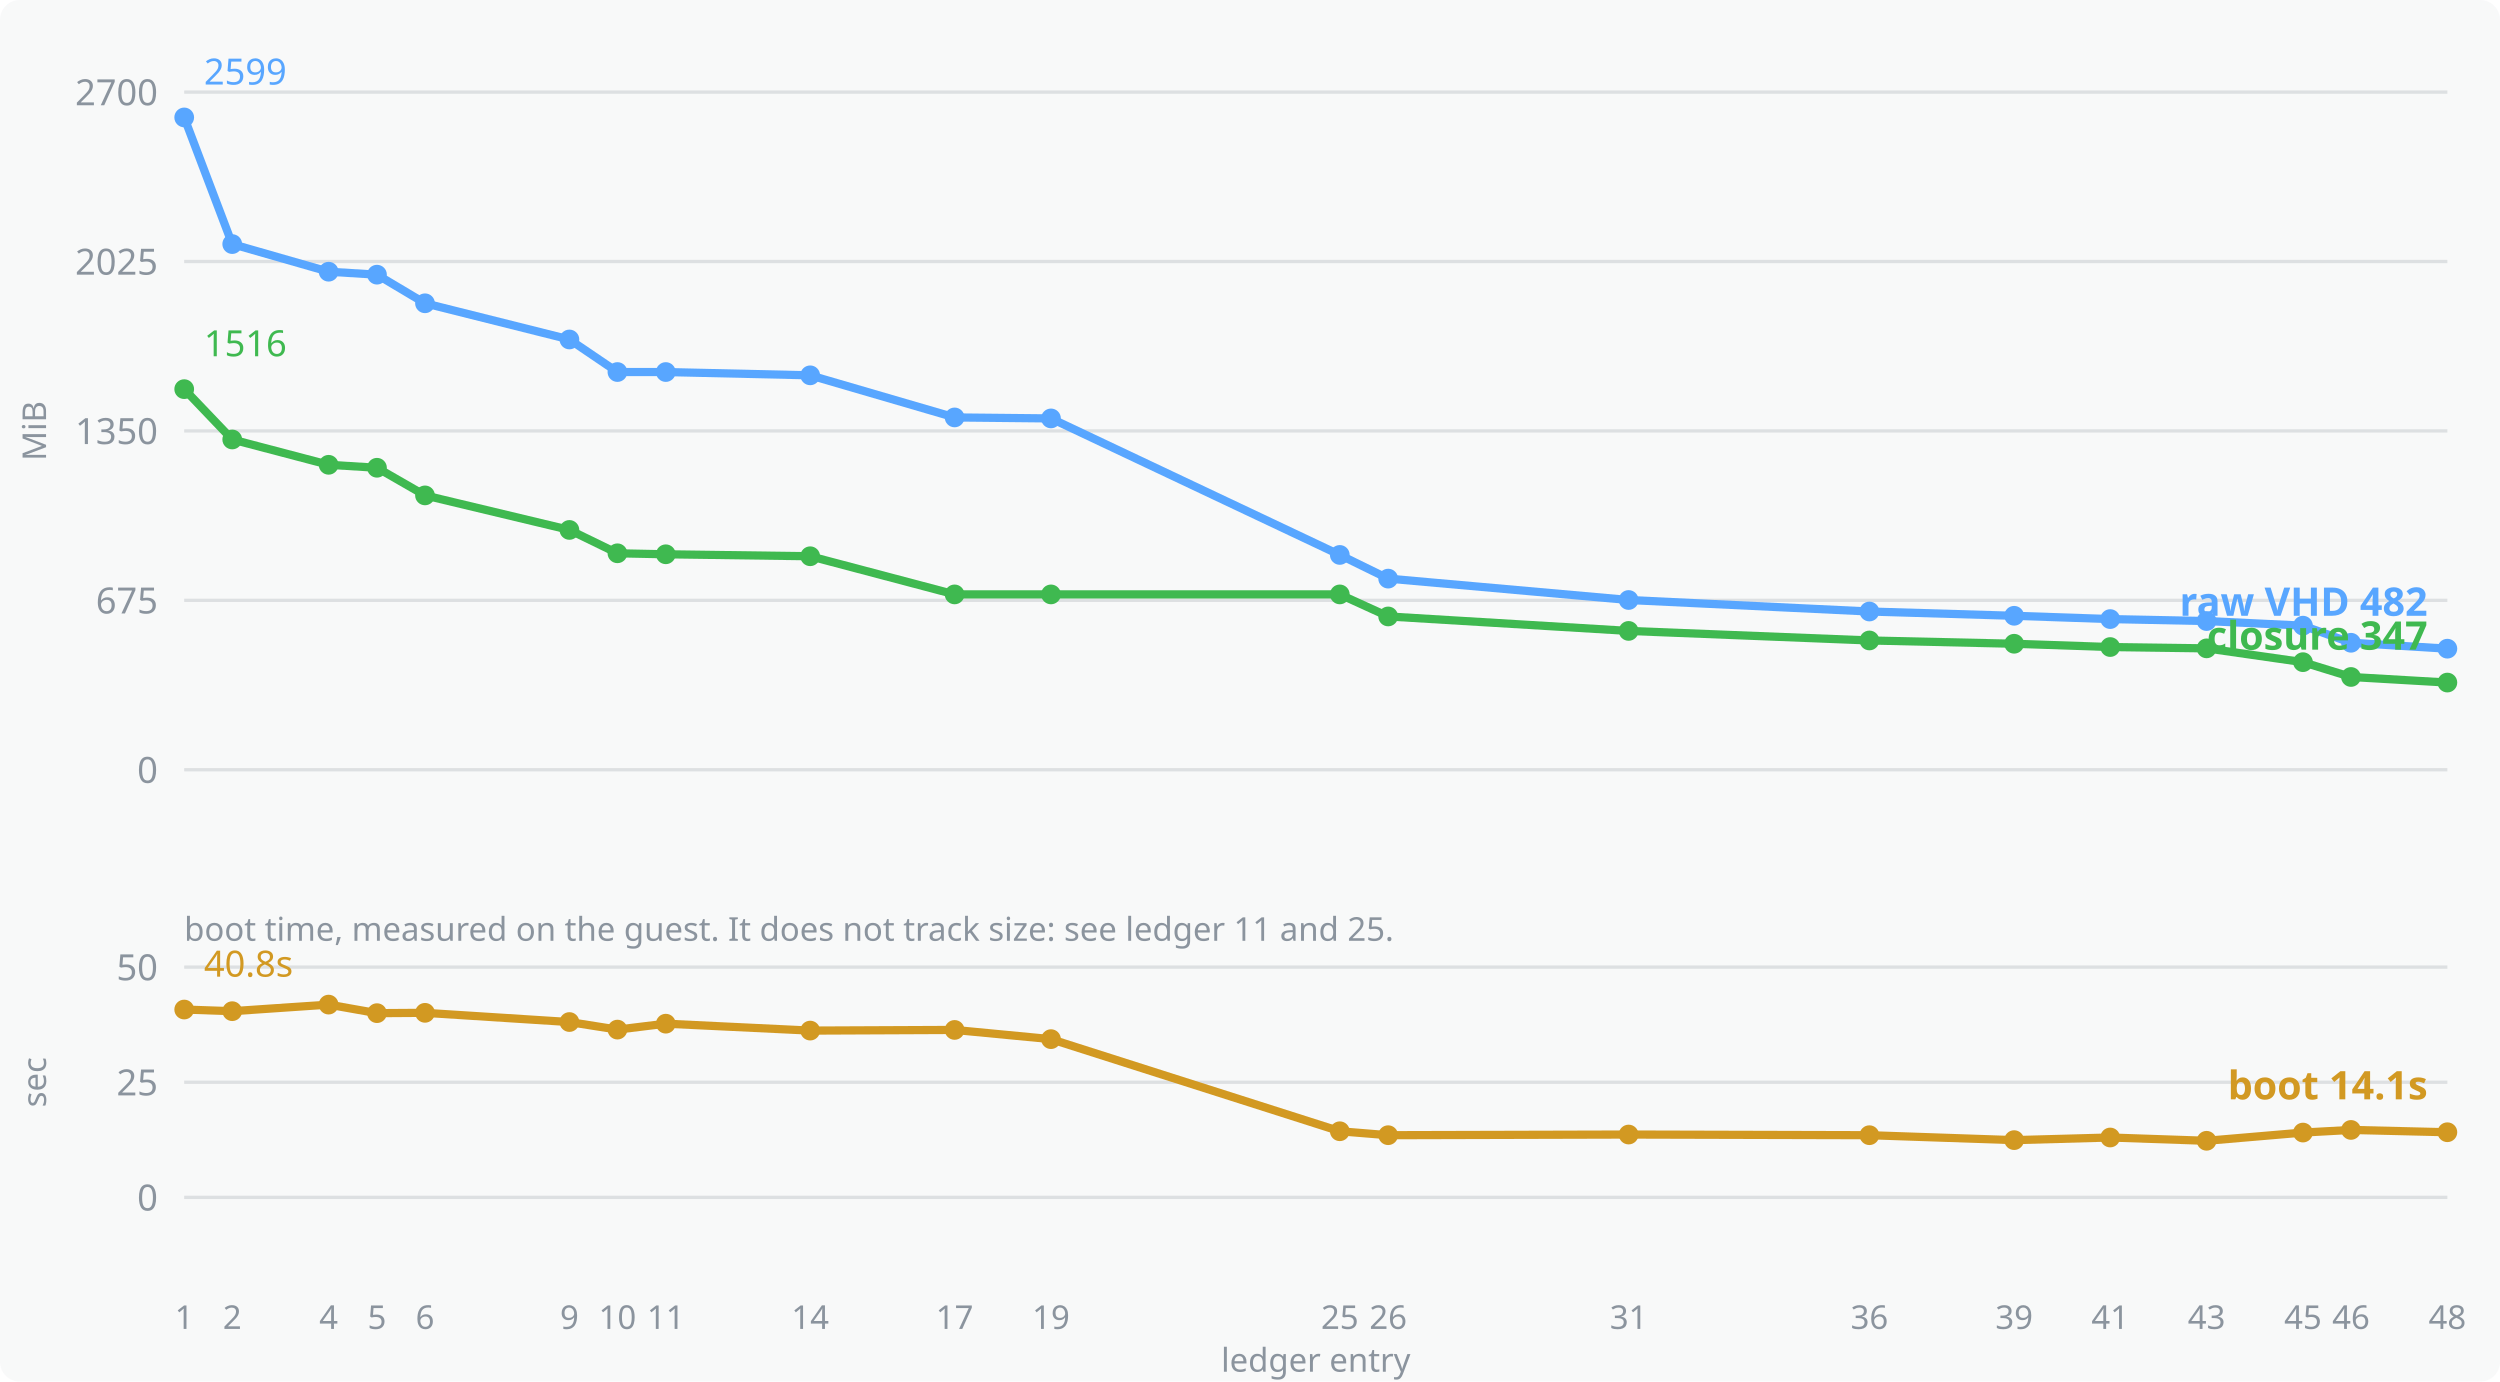
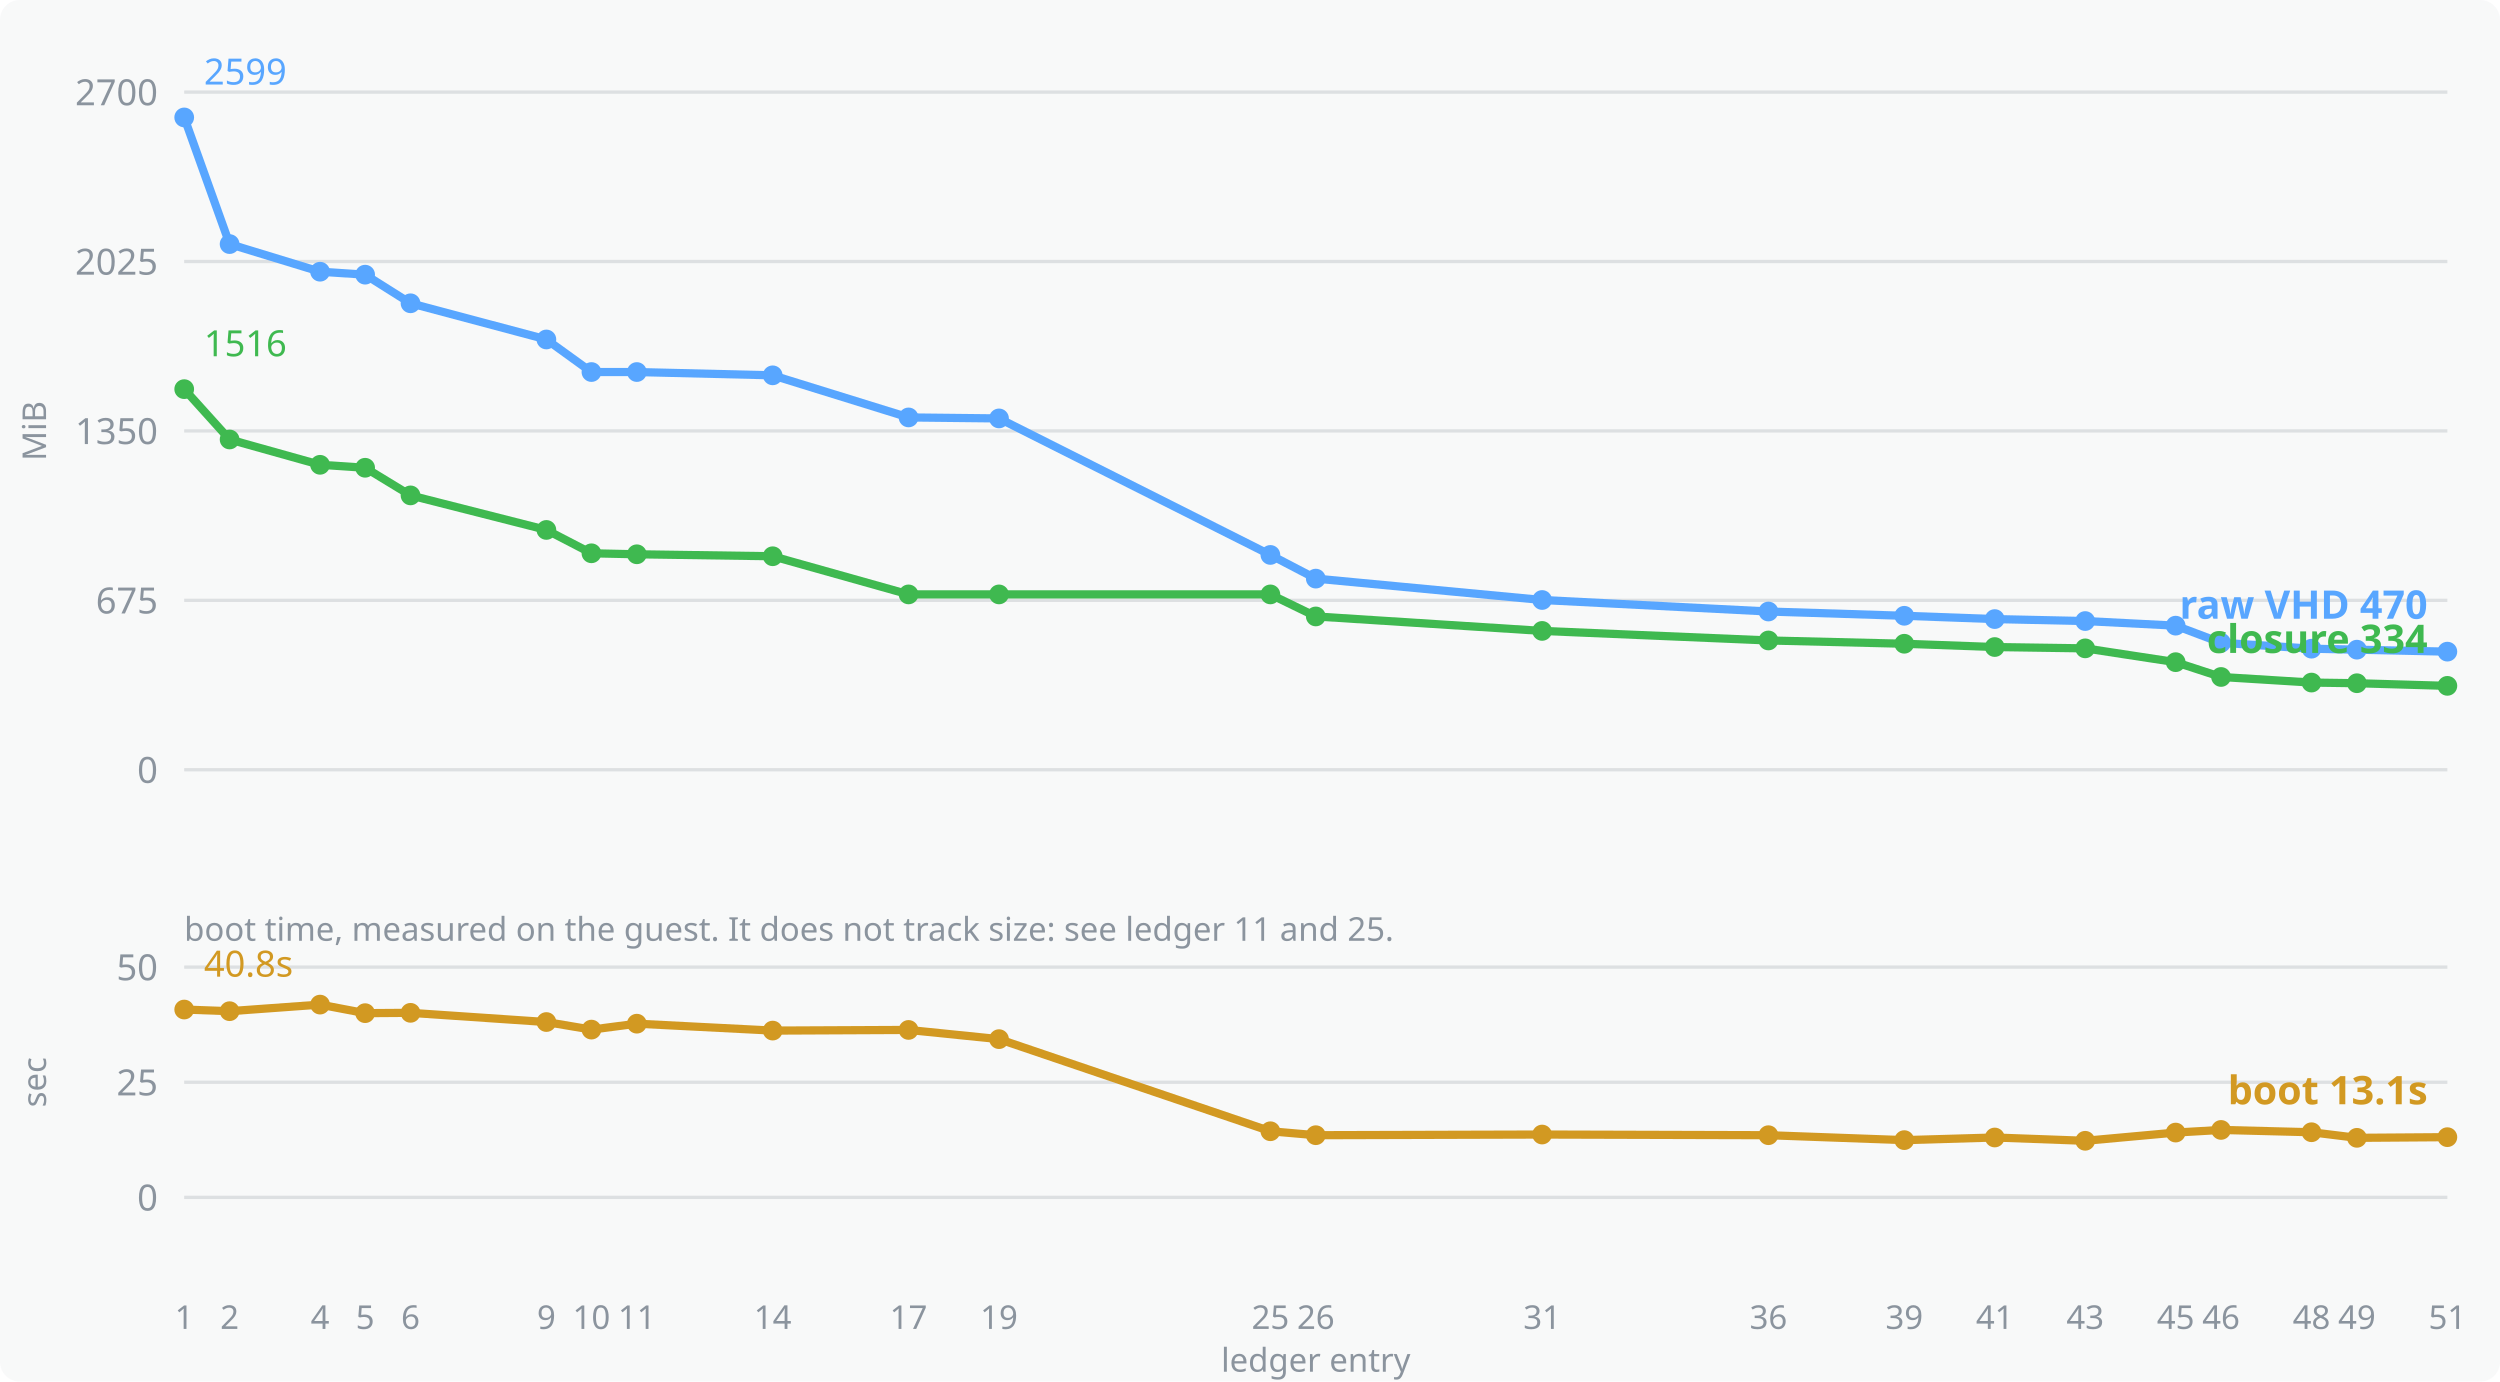
<svg xmlns="http://www.w3.org/2000/svg" viewBox="0 0 760 420" width="760" height="420" font-family="ui-sans-serif,system-ui,sans-serif">
  <rect width="760" height="420" fill="#8b949e" opacity="0.06" rx="6" />
  <line x1="56" y1="234.0" x2="744" y2="234.0" stroke="#8b949e40" stroke-width="1" />
  <text x="48" y="238.0" fill="#8b949e" font-size="11" text-anchor="end">0</text>
  <line x1="56" y1="182.5" x2="744" y2="182.5" stroke="#8b949e40" stroke-width="1" />
  <text x="48" y="186.5" fill="#8b949e" font-size="11" text-anchor="end">675</text>
  <line x1="56" y1="131.0" x2="744" y2="131.0" stroke="#8b949e40" stroke-width="1" />
  <text x="48" y="135.0" fill="#8b949e" font-size="11" text-anchor="end">1350</text>
  <line x1="56" y1="79.5" x2="744" y2="79.5" stroke="#8b949e40" stroke-width="1" />
  <text x="48" y="83.5" fill="#8b949e" font-size="11" text-anchor="end">2025</text>
  <line x1="56" y1="28.0" x2="744" y2="28.0" stroke="#8b949e40" stroke-width="1" />
  <text x="48" y="32.0" fill="#8b949e" font-size="11" text-anchor="end">2700</text>
  <text x="14" y="131.0" fill="#8b949e" font-size="10" text-anchor="middle" transform="rotate(-90 14 131.0)">MiB</text>
  <line x1="56" y1="364.0" x2="744" y2="364.0" stroke="#8b949e40" stroke-width="1" />
  <text x="48" y="368.0" fill="#8b949e" font-size="11" text-anchor="end">0</text>
  <line x1="56" y1="329.0" x2="744" y2="329.0" stroke="#8b949e40" stroke-width="1" />
  <text x="48" y="333.0" fill="#8b949e" font-size="11" text-anchor="end">25</text>
  <line x1="56" y1="294.0" x2="744" y2="294.0" stroke="#8b949e40" stroke-width="1" />
  <text x="48" y="298.0" fill="#8b949e" font-size="11" text-anchor="end">50</text>
  <text x="14" y="329.0" fill="#8b949e" font-size="10" text-anchor="middle" transform="rotate(-90 14 329.0)">sec</text>
  <text x="56" y="286" fill="#8b949e" font-size="10">boot time, measured on the guest. It does not track size: see ledger 11 and 25.</text>
  <text x="56.0" y="404" fill="#8b949e" font-size="10" text-anchor="middle">1</text>
-   <text x="70.6" y="404" fill="#8b949e" font-size="10" text-anchor="middle">2</text>
-   <text x="99.9" y="404" fill="#8b949e" font-size="10" text-anchor="middle">4</text>
-   <text x="114.6" y="404" fill="#8b949e" font-size="10" text-anchor="middle">5</text>
-   <text x="129.2" y="404" fill="#8b949e" font-size="10" text-anchor="middle">6</text>
-   <text x="173.1" y="404" fill="#8b949e" font-size="10" text-anchor="middle">9</text>
-   <text x="187.7" y="404" fill="#8b949e" font-size="10" text-anchor="middle">10</text>
-   <text x="202.4" y="404" fill="#8b949e" font-size="10" text-anchor="middle">11</text>
-   <text x="246.3" y="404" fill="#8b949e" font-size="10" text-anchor="middle">14</text>
-   <text x="290.2" y="404" fill="#8b949e" font-size="10" text-anchor="middle">17</text>
-   <text x="319.5" y="404" fill="#8b949e" font-size="10" text-anchor="middle">19</text>
-   <text x="407.3" y="404" fill="#8b949e" font-size="10" text-anchor="middle">25</text>
-   <text x="422.0" y="404" fill="#8b949e" font-size="10" text-anchor="middle">26</text>
-   <text x="495.1" y="404" fill="#8b949e" font-size="10" text-anchor="middle">31</text>
-   <text x="568.3" y="404" fill="#8b949e" font-size="10" text-anchor="middle">36</text>
-   <text x="612.3" y="404" fill="#8b949e" font-size="10" text-anchor="middle">39</text>
-   <text x="641.5" y="404" fill="#8b949e" font-size="10" text-anchor="middle">41</text>
-   <text x="670.8" y="404" fill="#8b949e" font-size="10" text-anchor="middle">43</text>
-   <text x="700.1" y="404" fill="#8b949e" font-size="10" text-anchor="middle">45</text>
-   <text x="714.7" y="404" fill="#8b949e" font-size="10" text-anchor="middle">46</text>
-   <text x="744.0" y="404" fill="#8b949e" font-size="10" text-anchor="middle">48</text>
+   <text x="69.8" y="404" fill="#8b949e" font-size="10" text-anchor="middle">2</text>
+   <text x="97.3" y="404" fill="#8b949e" font-size="10" text-anchor="middle">4</text>
+   <text x="111.0" y="404" fill="#8b949e" font-size="10" text-anchor="middle">5</text>
+   <text x="124.8" y="404" fill="#8b949e" font-size="10" text-anchor="middle">6</text>
+   <text x="166.1" y="404" fill="#8b949e" font-size="10" text-anchor="middle">9</text>
+   <text x="179.8" y="404" fill="#8b949e" font-size="10" text-anchor="middle">10</text>
+   <text x="193.6" y="404" fill="#8b949e" font-size="10" text-anchor="middle">11</text>
+   <text x="234.9" y="404" fill="#8b949e" font-size="10" text-anchor="middle">14</text>
+   <text x="276.2" y="404" fill="#8b949e" font-size="10" text-anchor="middle">17</text>
+   <text x="303.7" y="404" fill="#8b949e" font-size="10" text-anchor="middle">19</text>
+   <text x="386.2" y="404" fill="#8b949e" font-size="10" text-anchor="middle">25</text>
+   <text x="400.0" y="404" fill="#8b949e" font-size="10" text-anchor="middle">26</text>
+   <text x="468.8" y="404" fill="#8b949e" font-size="10" text-anchor="middle">31</text>
+   <text x="537.6" y="404" fill="#8b949e" font-size="10" text-anchor="middle">36</text>
+   <text x="578.9" y="404" fill="#8b949e" font-size="10" text-anchor="middle">39</text>
+   <text x="606.4" y="404" fill="#8b949e" font-size="10" text-anchor="middle">41</text>
+   <text x="633.9" y="404" fill="#8b949e" font-size="10" text-anchor="middle">43</text>
+   <text x="661.4" y="404" fill="#8b949e" font-size="10" text-anchor="middle">45</text>
+   <text x="675.2" y="404" fill="#8b949e" font-size="10" text-anchor="middle">46</text>
+   <text x="702.7" y="404" fill="#8b949e" font-size="10" text-anchor="middle">48</text>
+   <text x="716.5" y="404" fill="#8b949e" font-size="10" text-anchor="middle">49</text>
+   <text x="744.0" y="404" fill="#8b949e" font-size="10" text-anchor="middle">51</text>
  <text x="400.0" y="417" fill="#8b949e" font-size="10" text-anchor="middle">ledger entry</text>
-   <path d="M56.0,35.7 L70.6,74.2 L99.9,82.6 L114.6,83.5 L129.2,92.2 L173.1,103.2 L187.7,113.1 L202.4,113.1 L246.3,114.1 L290.2,126.9 L319.5,127.2 L407.3,168.7 L422.0,175.9 L495.1,182.4 L568.3,185.9 L612.3,187.2 L641.5,188.2 L670.8,188.8 L700.1,190.2 L714.7,195.4 L744.0,197.2" fill="none" stroke="#58a6ff" stroke-width="2.5" stroke-linejoin="round" stroke-linecap="round" />
+   <path d="M56.0,35.7 L69.8,74.2 L97.3,82.6 L111.0,83.5 L124.8,92.2 L166.1,103.2 L179.8,113.1 L193.6,113.1 L234.9,114.1 L276.2,126.9 L303.7,127.2 L386.2,168.7 L400.0,175.9 L468.8,182.4 L537.6,185.9 L578.9,187.2 L606.4,188.2 L633.9,188.8 L661.4,190.2 L675.2,195.4 L702.7,197.2 L716.5,197.5 L744.0,198.1" fill="none" stroke="#58a6ff" stroke-width="2.5" stroke-linejoin="round" stroke-linecap="round" />
  <circle cx="56.0" cy="35.7" r="3" fill="#58a6ff" />
-   <circle cx="70.6" cy="74.2" r="3" fill="#58a6ff" />
-   <circle cx="99.9" cy="82.6" r="3" fill="#58a6ff" />
-   <circle cx="114.6" cy="83.5" r="3" fill="#58a6ff" />
-   <circle cx="129.2" cy="92.2" r="3" fill="#58a6ff" />
-   <circle cx="173.1" cy="103.2" r="3" fill="#58a6ff" />
-   <circle cx="187.7" cy="113.1" r="3" fill="#58a6ff" />
-   <circle cx="202.4" cy="113.1" r="3" fill="#58a6ff" />
-   <circle cx="246.3" cy="114.1" r="3" fill="#58a6ff" />
-   <circle cx="290.2" cy="126.9" r="3" fill="#58a6ff" />
-   <circle cx="319.5" cy="127.2" r="3" fill="#58a6ff" />
-   <circle cx="407.3" cy="168.7" r="3" fill="#58a6ff" />
-   <circle cx="422.0" cy="175.9" r="3" fill="#58a6ff" />
-   <circle cx="495.1" cy="182.4" r="3" fill="#58a6ff" />
-   <circle cx="568.3" cy="185.9" r="3" fill="#58a6ff" />
-   <circle cx="612.3" cy="187.2" r="3" fill="#58a6ff" />
-   <circle cx="641.5" cy="188.2" r="3" fill="#58a6ff" />
-   <circle cx="670.8" cy="188.8" r="3" fill="#58a6ff" />
-   <circle cx="700.1" cy="190.2" r="3" fill="#58a6ff" />
-   <circle cx="714.7" cy="195.4" r="3" fill="#58a6ff" />
-   <circle cx="744.0" cy="197.2" r="3" fill="#58a6ff" />
-   <path d="M56.0,118.3 L70.6,133.6 L99.9,141.3 L114.6,142.2 L129.2,150.6 L173.1,161.1 L187.7,168.2 L202.4,168.5 L246.3,169.1 L290.2,180.7 L319.5,180.7 L407.3,180.7 L422.0,187.4 L495.1,191.8 L568.3,194.7 L612.3,195.7 L641.5,196.7 L670.8,197.1 L700.1,201.3 L714.7,205.8 L744.0,207.5" fill="none" stroke="#3fb950" stroke-width="2.5" stroke-linejoin="round" stroke-linecap="round" />
+   <circle cx="69.8" cy="74.2" r="3" fill="#58a6ff" />
+   <circle cx="97.3" cy="82.6" r="3" fill="#58a6ff" />
+   <circle cx="111.0" cy="83.5" r="3" fill="#58a6ff" />
+   <circle cx="124.8" cy="92.2" r="3" fill="#58a6ff" />
+   <circle cx="166.1" cy="103.2" r="3" fill="#58a6ff" />
+   <circle cx="179.8" cy="113.1" r="3" fill="#58a6ff" />
+   <circle cx="193.6" cy="113.1" r="3" fill="#58a6ff" />
+   <circle cx="234.9" cy="114.1" r="3" fill="#58a6ff" />
+   <circle cx="276.2" cy="126.9" r="3" fill="#58a6ff" />
+   <circle cx="303.7" cy="127.2" r="3" fill="#58a6ff" />
+   <circle cx="386.2" cy="168.7" r="3" fill="#58a6ff" />
+   <circle cx="400.0" cy="175.9" r="3" fill="#58a6ff" />
+   <circle cx="468.8" cy="182.4" r="3" fill="#58a6ff" />
+   <circle cx="537.6" cy="185.9" r="3" fill="#58a6ff" />
+   <circle cx="578.9" cy="187.2" r="3" fill="#58a6ff" />
+   <circle cx="606.4" cy="188.2" r="3" fill="#58a6ff" />
+   <circle cx="633.9" cy="188.8" r="3" fill="#58a6ff" />
+   <circle cx="661.4" cy="190.2" r="3" fill="#58a6ff" />
+   <circle cx="675.2" cy="195.4" r="3" fill="#58a6ff" />
+   <circle cx="702.7" cy="197.2" r="3" fill="#58a6ff" />
+   <circle cx="716.5" cy="197.5" r="3" fill="#58a6ff" />
+   <circle cx="744.0" cy="198.1" r="3" fill="#58a6ff" />
+   <path d="M56.0,118.3 L69.8,133.6 L97.3,141.3 L111.0,142.2 L124.8,150.6 L166.1,161.1 L179.8,168.2 L193.6,168.5 L234.9,169.1 L276.2,180.7 L303.7,180.7 L386.2,180.7 L400.0,187.4 L468.8,191.8 L537.6,194.7 L578.9,195.7 L606.4,196.7 L633.9,197.1 L661.4,201.3 L675.2,205.8 L702.7,207.5 L716.5,207.7 L744.0,208.5" fill="none" stroke="#3fb950" stroke-width="2.5" stroke-linejoin="round" stroke-linecap="round" />
  <circle cx="56.0" cy="118.3" r="3" fill="#3fb950" />
-   <circle cx="70.6" cy="133.6" r="3" fill="#3fb950" />
-   <circle cx="99.9" cy="141.3" r="3" fill="#3fb950" />
-   <circle cx="114.6" cy="142.2" r="3" fill="#3fb950" />
-   <circle cx="129.2" cy="150.6" r="3" fill="#3fb950" />
-   <circle cx="173.1" cy="161.1" r="3" fill="#3fb950" />
-   <circle cx="187.7" cy="168.2" r="3" fill="#3fb950" />
-   <circle cx="202.4" cy="168.5" r="3" fill="#3fb950" />
-   <circle cx="246.3" cy="169.1" r="3" fill="#3fb950" />
-   <circle cx="290.2" cy="180.7" r="3" fill="#3fb950" />
-   <circle cx="319.5" cy="180.7" r="3" fill="#3fb950" />
-   <circle cx="407.3" cy="180.7" r="3" fill="#3fb950" />
-   <circle cx="422.0" cy="187.4" r="3" fill="#3fb950" />
-   <circle cx="495.1" cy="191.8" r="3" fill="#3fb950" />
-   <circle cx="568.3" cy="194.7" r="3" fill="#3fb950" />
-   <circle cx="612.3" cy="195.7" r="3" fill="#3fb950" />
-   <circle cx="641.5" cy="196.7" r="3" fill="#3fb950" />
-   <circle cx="670.8" cy="197.1" r="3" fill="#3fb950" />
-   <circle cx="700.1" cy="201.3" r="3" fill="#3fb950" />
-   <circle cx="714.7" cy="205.8" r="3" fill="#3fb950" />
-   <circle cx="744.0" cy="207.5" r="3" fill="#3fb950" />
-   <path d="M56.0,306.9 L70.6,307.4 L99.9,305.4 L114.6,308.0 L129.2,307.9 L173.1,310.7 L187.7,313.0 L202.4,311.2 L246.3,313.3 L290.2,313.1 L319.5,315.9 L407.3,343.9 L422.0,345.1 L495.1,344.9 L568.3,345.1 L612.3,346.6 L641.5,345.8 L670.8,346.8 L700.1,344.3 L714.7,343.5 L744.0,344.2" fill="none" stroke="#d29922" stroke-width="2.5" stroke-linejoin="round" stroke-linecap="round" />
+   <circle cx="69.8" cy="133.6" r="3" fill="#3fb950" />
+   <circle cx="97.3" cy="141.3" r="3" fill="#3fb950" />
+   <circle cx="111.0" cy="142.2" r="3" fill="#3fb950" />
+   <circle cx="124.8" cy="150.6" r="3" fill="#3fb950" />
+   <circle cx="166.1" cy="161.1" r="3" fill="#3fb950" />
+   <circle cx="179.8" cy="168.2" r="3" fill="#3fb950" />
+   <circle cx="193.6" cy="168.5" r="3" fill="#3fb950" />
+   <circle cx="234.9" cy="169.1" r="3" fill="#3fb950" />
+   <circle cx="276.2" cy="180.7" r="3" fill="#3fb950" />
+   <circle cx="303.7" cy="180.7" r="3" fill="#3fb950" />
+   <circle cx="386.2" cy="180.7" r="3" fill="#3fb950" />
+   <circle cx="400.0" cy="187.4" r="3" fill="#3fb950" />
+   <circle cx="468.8" cy="191.8" r="3" fill="#3fb950" />
+   <circle cx="537.6" cy="194.7" r="3" fill="#3fb950" />
+   <circle cx="578.9" cy="195.7" r="3" fill="#3fb950" />
+   <circle cx="606.4" cy="196.7" r="3" fill="#3fb950" />
+   <circle cx="633.9" cy="197.1" r="3" fill="#3fb950" />
+   <circle cx="661.4" cy="201.3" r="3" fill="#3fb950" />
+   <circle cx="675.2" cy="205.8" r="3" fill="#3fb950" />
+   <circle cx="702.7" cy="207.5" r="3" fill="#3fb950" />
+   <circle cx="716.5" cy="207.7" r="3" fill="#3fb950" />
+   <circle cx="744.0" cy="208.5" r="3" fill="#3fb950" />
+   <path d="M56.0,306.9 L69.8,307.4 L97.3,305.4 L111.0,308.0 L124.8,307.9 L166.1,310.7 L179.8,313.0 L193.6,311.2 L234.9,313.3 L276.2,313.1 L303.7,315.9 L386.2,343.9 L400.0,345.1 L468.8,344.9 L537.6,345.1 L578.9,346.6 L606.4,345.8 L633.9,346.8 L661.4,344.3 L675.2,343.5 L702.7,344.2 L716.5,345.9 L744.0,345.7" fill="none" stroke="#d29922" stroke-width="2.5" stroke-linejoin="round" stroke-linecap="round" />
  <circle cx="56.0" cy="306.9" r="3" fill="#d29922" />
-   <circle cx="70.6" cy="307.4" r="3" fill="#d29922" />
-   <circle cx="99.9" cy="305.4" r="3" fill="#d29922" />
-   <circle cx="114.6" cy="308.0" r="3" fill="#d29922" />
-   <circle cx="129.2" cy="307.9" r="3" fill="#d29922" />
-   <circle cx="173.1" cy="310.7" r="3" fill="#d29922" />
-   <circle cx="187.7" cy="313.0" r="3" fill="#d29922" />
-   <circle cx="202.4" cy="311.2" r="3" fill="#d29922" />
-   <circle cx="246.3" cy="313.3" r="3" fill="#d29922" />
-   <circle cx="290.2" cy="313.1" r="3" fill="#d29922" />
-   <circle cx="319.5" cy="315.9" r="3" fill="#d29922" />
-   <circle cx="407.3" cy="343.9" r="3" fill="#d29922" />
-   <circle cx="422.0" cy="345.1" r="3" fill="#d29922" />
-   <circle cx="495.1" cy="344.9" r="3" fill="#d29922" />
-   <circle cx="568.3" cy="345.1" r="3" fill="#d29922" />
-   <circle cx="612.3" cy="346.6" r="3" fill="#d29922" />
-   <circle cx="641.5" cy="345.8" r="3" fill="#d29922" />
-   <circle cx="670.8" cy="346.8" r="3" fill="#d29922" />
-   <circle cx="700.1" cy="344.3" r="3" fill="#d29922" />
-   <circle cx="714.7" cy="343.5" r="3" fill="#d29922" />
-   <circle cx="744.0" cy="344.2" r="3" fill="#d29922" />
-   <text x="738.0" y="187.2" fill="#58a6ff" font-size="12" font-weight="600" text-anchor="end">raw VHD 482</text>
+   <circle cx="69.8" cy="307.4" r="3" fill="#d29922" />
+   <circle cx="97.3" cy="305.4" r="3" fill="#d29922" />
+   <circle cx="111.0" cy="308.0" r="3" fill="#d29922" />
+   <circle cx="124.8" cy="307.9" r="3" fill="#d29922" />
+   <circle cx="166.1" cy="310.7" r="3" fill="#d29922" />
+   <circle cx="179.8" cy="313.0" r="3" fill="#d29922" />
+   <circle cx="193.6" cy="311.2" r="3" fill="#d29922" />
+   <circle cx="234.9" cy="313.3" r="3" fill="#d29922" />
+   <circle cx="276.2" cy="313.1" r="3" fill="#d29922" />
+   <circle cx="303.7" cy="315.9" r="3" fill="#d29922" />
+   <circle cx="386.2" cy="343.9" r="3" fill="#d29922" />
+   <circle cx="400.0" cy="345.1" r="3" fill="#d29922" />
+   <circle cx="468.8" cy="344.9" r="3" fill="#d29922" />
+   <circle cx="537.6" cy="345.1" r="3" fill="#d29922" />
+   <circle cx="578.9" cy="346.6" r="3" fill="#d29922" />
+   <circle cx="606.4" cy="345.8" r="3" fill="#d29922" />
+   <circle cx="633.9" cy="346.8" r="3" fill="#d29922" />
+   <circle cx="661.4" cy="344.3" r="3" fill="#d29922" />
+   <circle cx="675.2" cy="343.5" r="3" fill="#d29922" />
+   <circle cx="702.7" cy="344.2" r="3" fill="#d29922" />
+   <circle cx="716.5" cy="345.9" r="3" fill="#d29922" />
+   <circle cx="744.0" cy="345.7" r="3" fill="#d29922" />
+   <text x="738.0" y="188.1" fill="#58a6ff" font-size="12" font-weight="600" text-anchor="end">raw VHD 470</text>
  <text x="62.0" y="25.7" fill="#58a6ff" font-size="11" text-anchor="start">2599</text>
-   <text x="738.0" y="197.5" fill="#3fb950" font-size="12" font-weight="600" text-anchor="end">closure 347</text>
+   <text x="738.0" y="198.5" fill="#3fb950" font-size="12" font-weight="600" text-anchor="end">closure 334</text>
  <text x="62.0" y="108.3" fill="#3fb950" font-size="11" text-anchor="start">1516</text>
-   <text x="738.0" y="334.2" fill="#d29922" font-size="12" font-weight="600" text-anchor="end">boot 14.1s</text>
+   <text x="738.0" y="335.7" fill="#d29922" font-size="12" font-weight="600" text-anchor="end">boot 13.1s</text>
  <text x="62.0" y="296.9" fill="#d29922" font-size="11" text-anchor="start">40.8s</text>
</svg>
